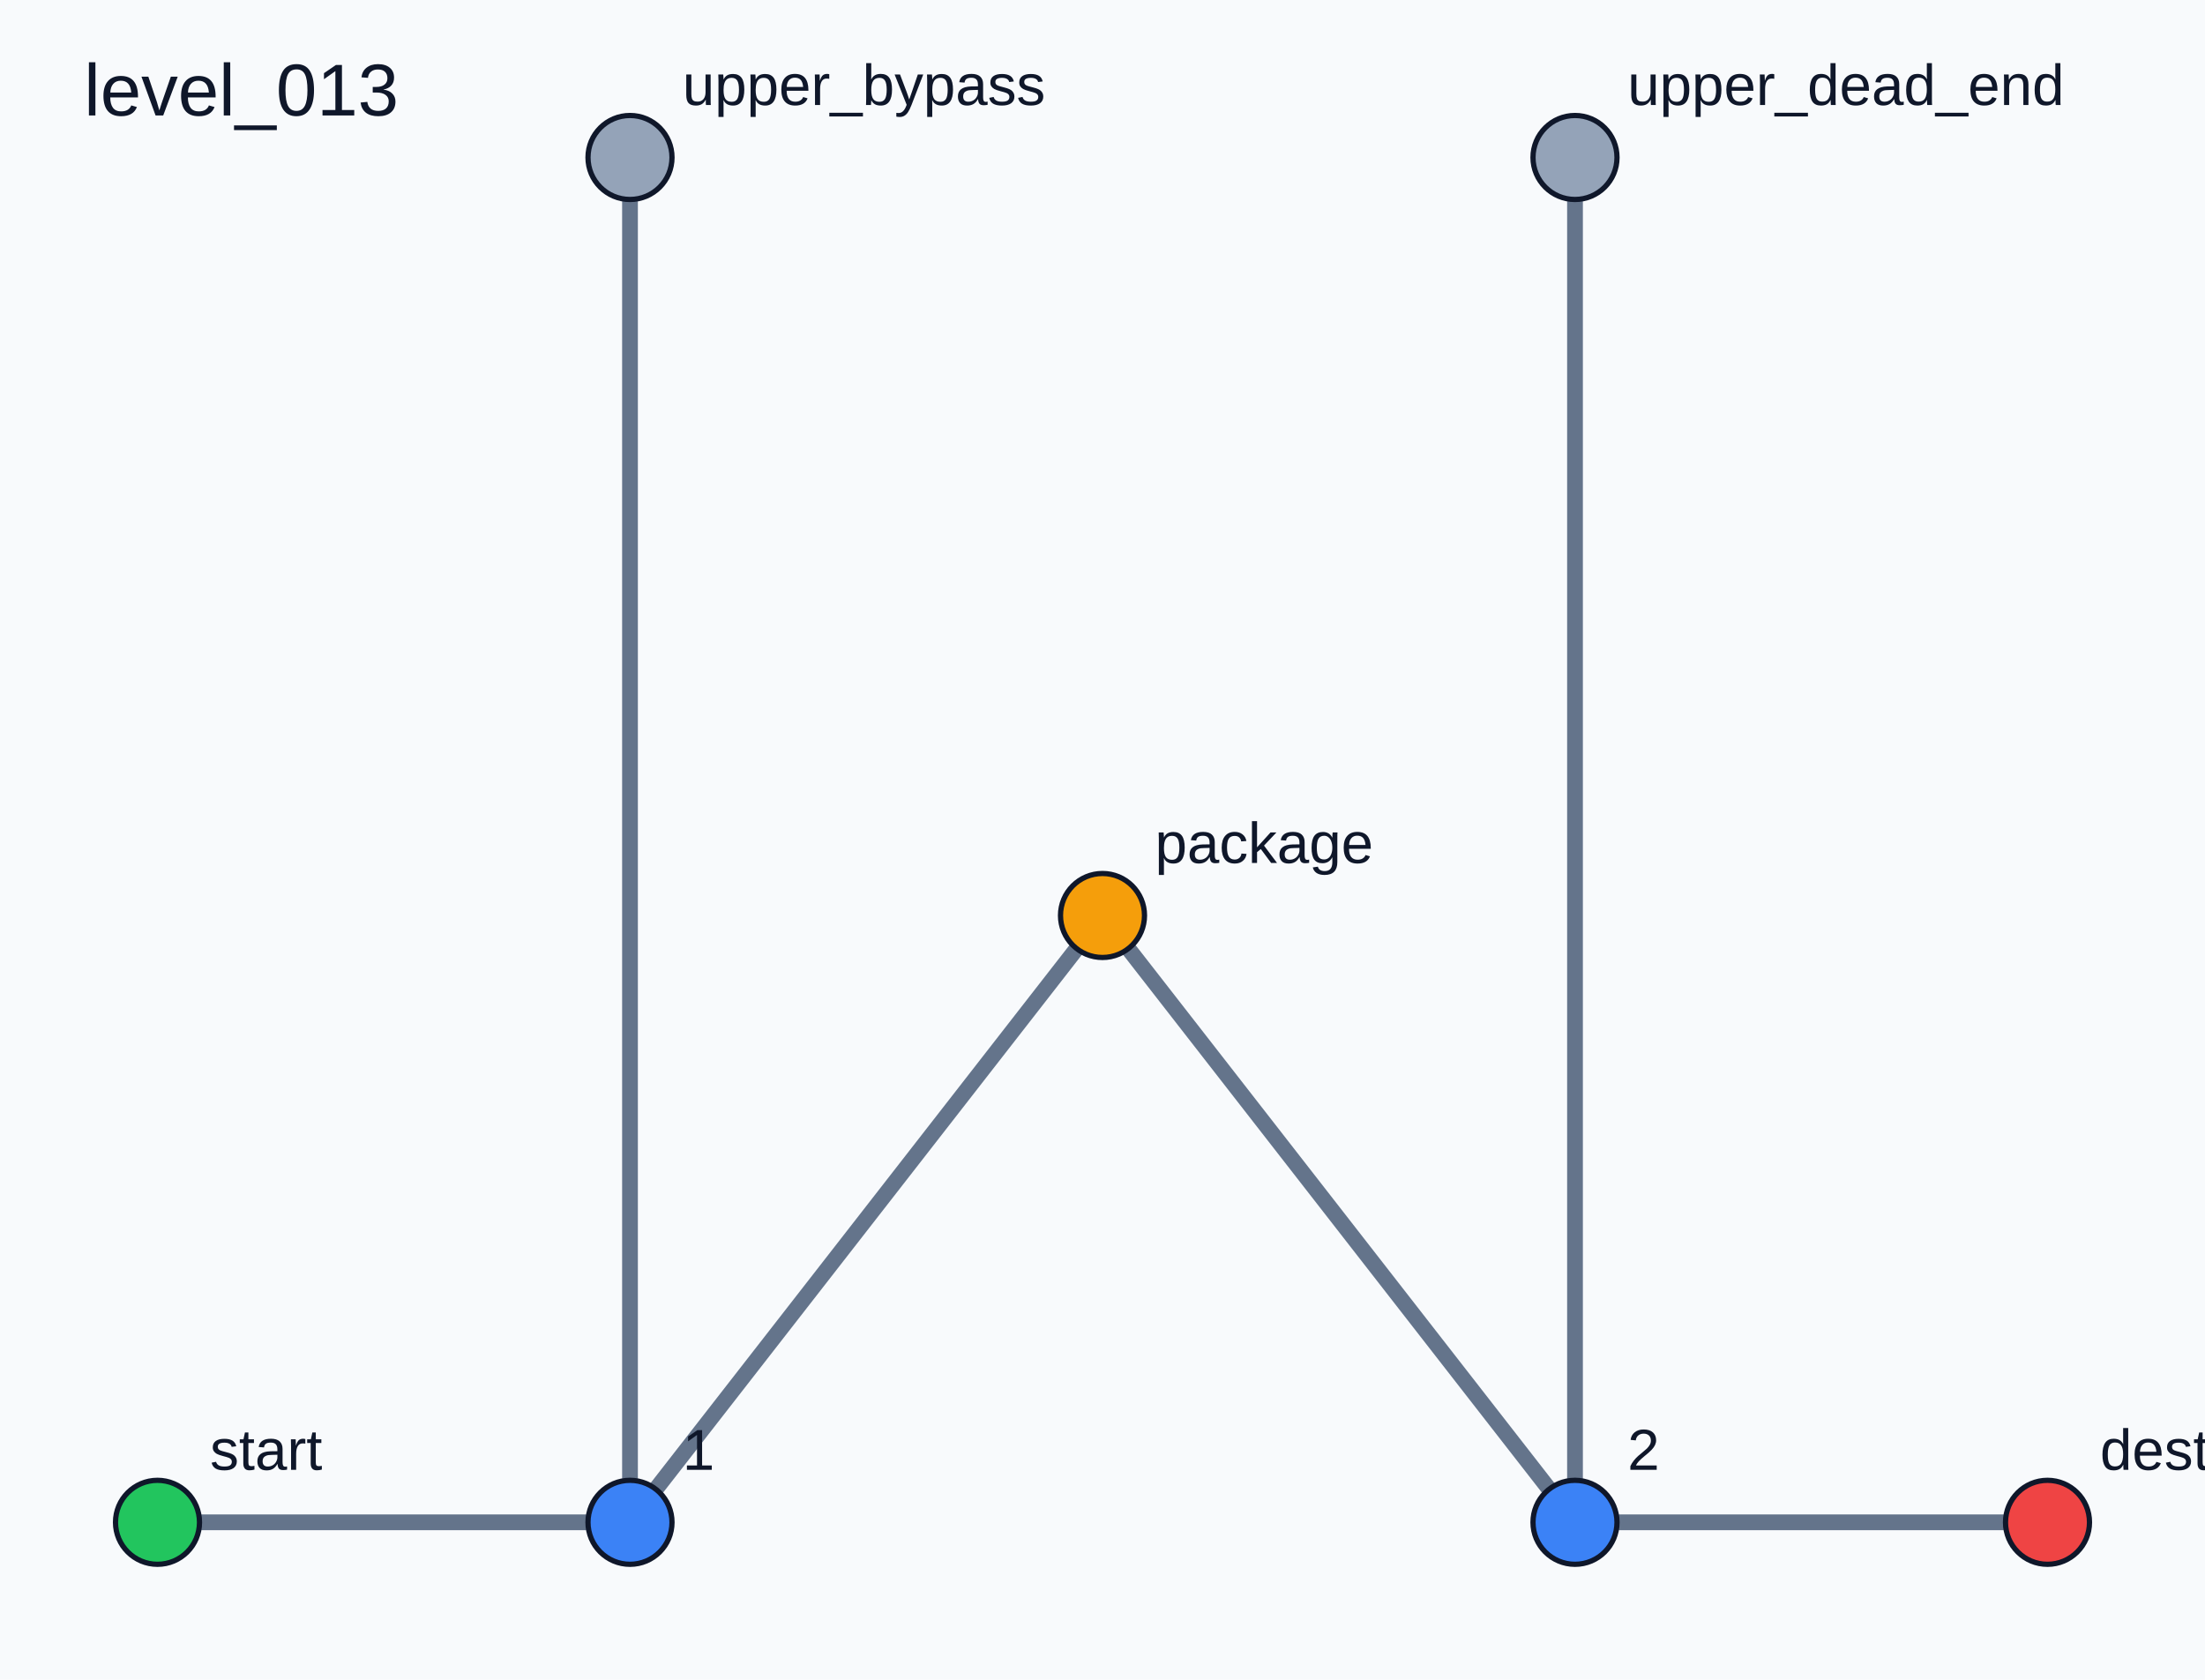
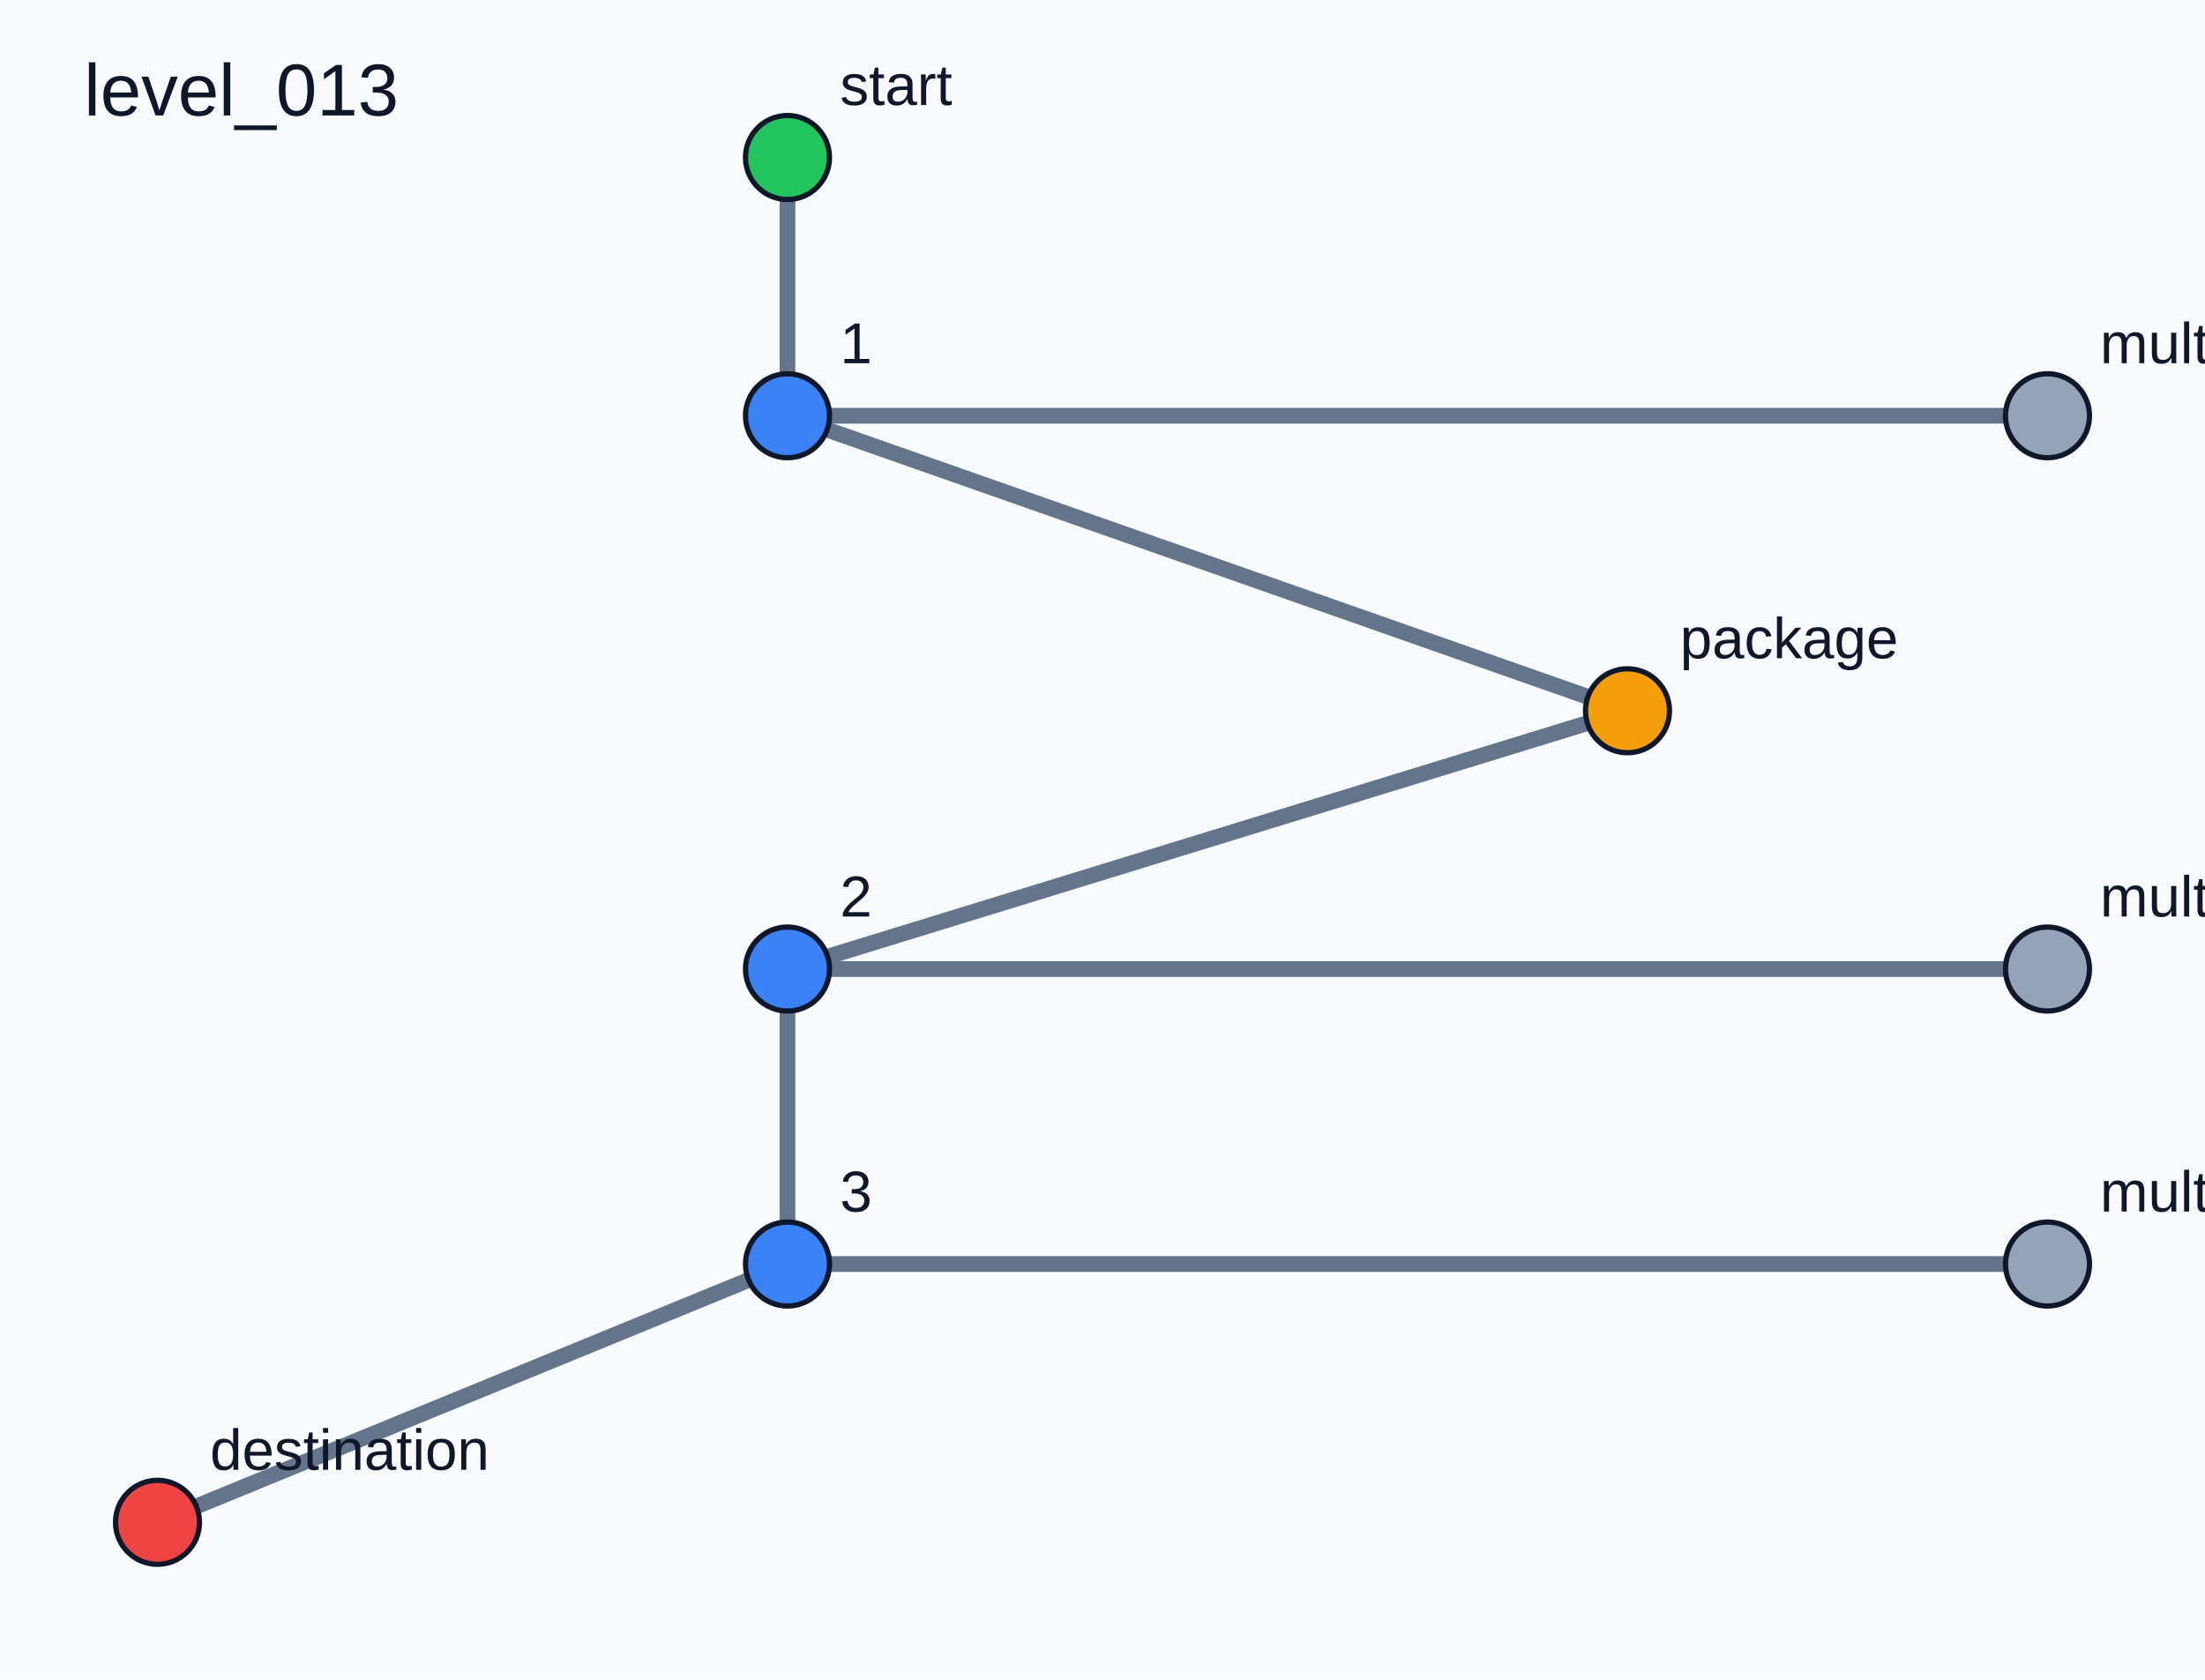
<svg xmlns="http://www.w3.org/2000/svg" width="420" height="320" viewBox="0 0 420 320">
  <rect width="100%" height="100%" fill="#f8fafc" />
  <text x="16" y="22" font-family="Arial" font-size="14" fill="#0f172a">level_013</text>
-   <line x1="30.0" y1="290.0" x2="120.0" y2="290.0" stroke="#64748b" stroke-width="3" />
-   <line x1="120.0" y1="290.0" x2="120.0" y2="30.0" stroke="#64748b" stroke-width="3" />
-   <line x1="120.0" y1="290.0" x2="210.0" y2="174.4" stroke="#64748b" stroke-width="3" />
-   <line x1="210.0" y1="174.4" x2="300.0" y2="290.0" stroke="#64748b" stroke-width="3" />
-   <line x1="300.0" y1="290.0" x2="300.0" y2="30.0" stroke="#64748b" stroke-width="3" />
-   <line x1="300.0" y1="290.0" x2="390.0" y2="290.0" stroke="#64748b" stroke-width="3" />
-   <circle cx="30.0" cy="290.0" r="8" fill="#22c55e" stroke="#0f172a" stroke-width="1" />
-   <text x="40.0" y="280.0" font-family="Arial" font-size="11" fill="#0f172a">start</text>
-   <circle cx="120.0" cy="290.0" r="8" fill="#3b82f6" stroke="#0f172a" stroke-width="1" />
-   <text x="130.0" y="280.0" font-family="Arial" font-size="11" fill="#0f172a">1</text>
-   <circle cx="120.0" cy="30.0" r="8" fill="#94a3b8" stroke="#0f172a" stroke-width="1" />
-   <text x="130.0" y="20.0" font-family="Arial" font-size="11" fill="#0f172a">upper_bypass</text>
-   <circle cx="210.0" cy="174.4" r="8" fill="#f59e0b" stroke="#0f172a" stroke-width="1" />
-   <text x="220.0" y="164.4" font-family="Arial" font-size="11" fill="#0f172a">package</text>
-   <circle cx="300.0" cy="290.0" r="8" fill="#3b82f6" stroke="#0f172a" stroke-width="1" />
-   <text x="310.0" y="280.0" font-family="Arial" font-size="11" fill="#0f172a">2</text>
-   <circle cx="300.0" cy="30.0" r="8" fill="#94a3b8" stroke="#0f172a" stroke-width="1" />
-   <text x="310.0" y="20.0" font-family="Arial" font-size="11" fill="#0f172a">upper_dead_end</text>
-   <circle cx="390.0" cy="290.0" r="8" fill="#ef4444" stroke="#0f172a" stroke-width="1" />
-   <text x="400.0" y="280.0" font-family="Arial" font-size="11" fill="#0f172a">destination</text>
+   <line x1="150.0" y1="30.0" x2="150.0" y2="79.2" stroke="#64748b" stroke-width="3" />
+   <line x1="150.0" y1="79.2" x2="390.0" y2="79.2" stroke="#64748b" stroke-width="3" />
+   <line x1="150.0" y1="79.2" x2="310.0" y2="135.4" stroke="#64748b" stroke-width="3" />
+   <line x1="310.0" y1="135.4" x2="150.0" y2="184.6" stroke="#64748b" stroke-width="3" />
+   <line x1="150.0" y1="184.6" x2="390.0" y2="184.6" stroke="#64748b" stroke-width="3" />
+   <line x1="150.0" y1="184.6" x2="150.0" y2="240.8" stroke="#64748b" stroke-width="3" />
+   <line x1="150.0" y1="240.8" x2="390.0" y2="240.8" stroke="#64748b" stroke-width="3" />
+   <line x1="150.0" y1="240.8" x2="30.0" y2="290.0" stroke="#64748b" stroke-width="3" />
+   <circle cx="150.0" cy="30.0" r="8" fill="#22c55e" stroke="#0f172a" stroke-width="1" />
+   <text x="160.0" y="20.0" font-family="Arial" font-size="11" fill="#0f172a">start</text>
+   <circle cx="150.0" cy="79.2" r="8" fill="#3b82f6" stroke="#0f172a" stroke-width="1" />
+   <text x="160.0" y="69.2" font-family="Arial" font-size="11" fill="#0f172a">1</text>
+   <circle cx="310.0" cy="135.4" r="8" fill="#f59e0b" stroke="#0f172a" stroke-width="1" />
+   <text x="320.0" y="125.4" font-family="Arial" font-size="11" fill="#0f172a">package</text>
+   <circle cx="150.0" cy="184.6" r="8" fill="#3b82f6" stroke="#0f172a" stroke-width="1" />
+   <text x="160.0" y="174.6" font-family="Arial" font-size="11" fill="#0f172a">2</text>
+   <circle cx="150.0" cy="240.8" r="8" fill="#3b82f6" stroke="#0f172a" stroke-width="1" />
+   <text x="160.0" y="230.8" font-family="Arial" font-size="11" fill="#0f172a">3</text>
+   <circle cx="30.0" cy="290.0" r="8" fill="#ef4444" stroke="#0f172a" stroke-width="1" />
+   <text x="40.0" y="280.0" font-family="Arial" font-size="11" fill="#0f172a">destination</text>
+   <circle cx="390.0" cy="79.2" r="8" fill="#94a3b8" stroke="#0f172a" stroke-width="1" />
+   <text x="400.0" y="69.2" font-family="Arial" font-size="11" fill="#0f172a">multi_switch_chain_split_dead_ends_dead_end_a</text>
+   <circle cx="390.0" cy="184.6" r="8" fill="#94a3b8" stroke="#0f172a" stroke-width="1" />
+   <text x="400.0" y="174.6" font-family="Arial" font-size="11" fill="#0f172a">multi_switch_chain_split_dead_ends_dead_end_b</text>
+   <circle cx="390.0" cy="240.8" r="8" fill="#94a3b8" stroke="#0f172a" stroke-width="1" />
+   <text x="400.0" y="230.8" font-family="Arial" font-size="11" fill="#0f172a">multi_switch_chain_split_dead_ends_dead_end_c</text>
</svg>
